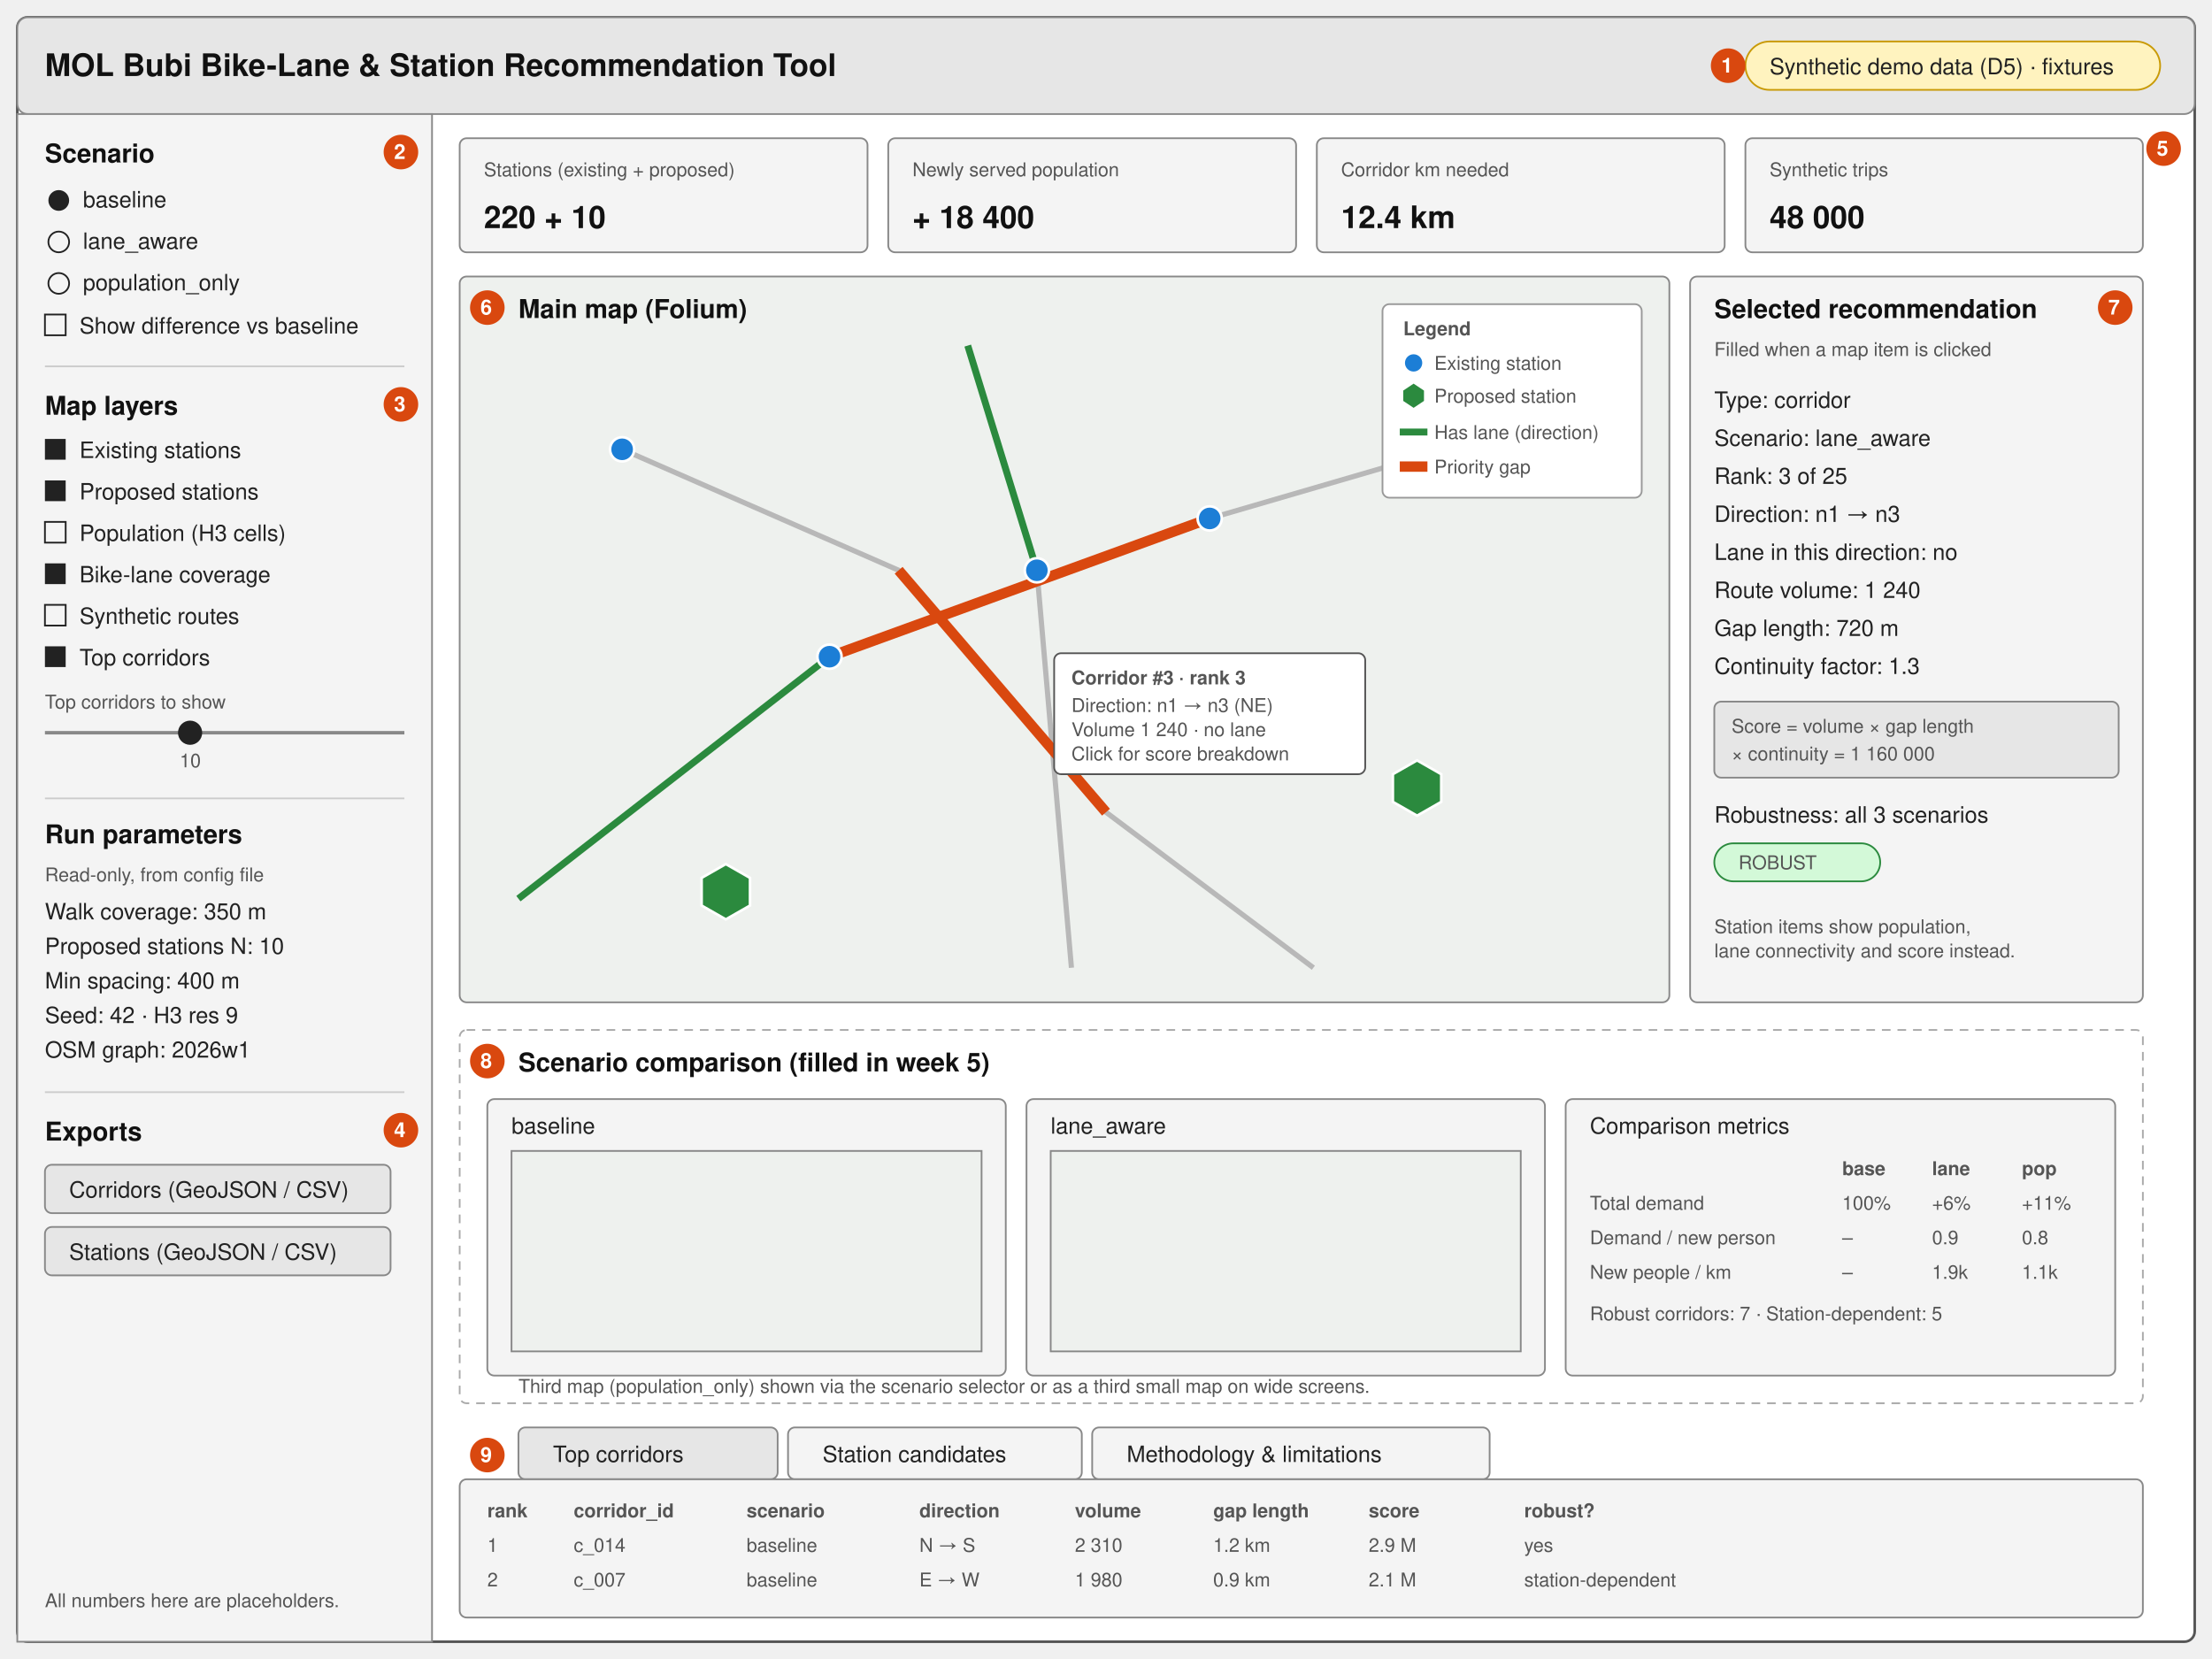
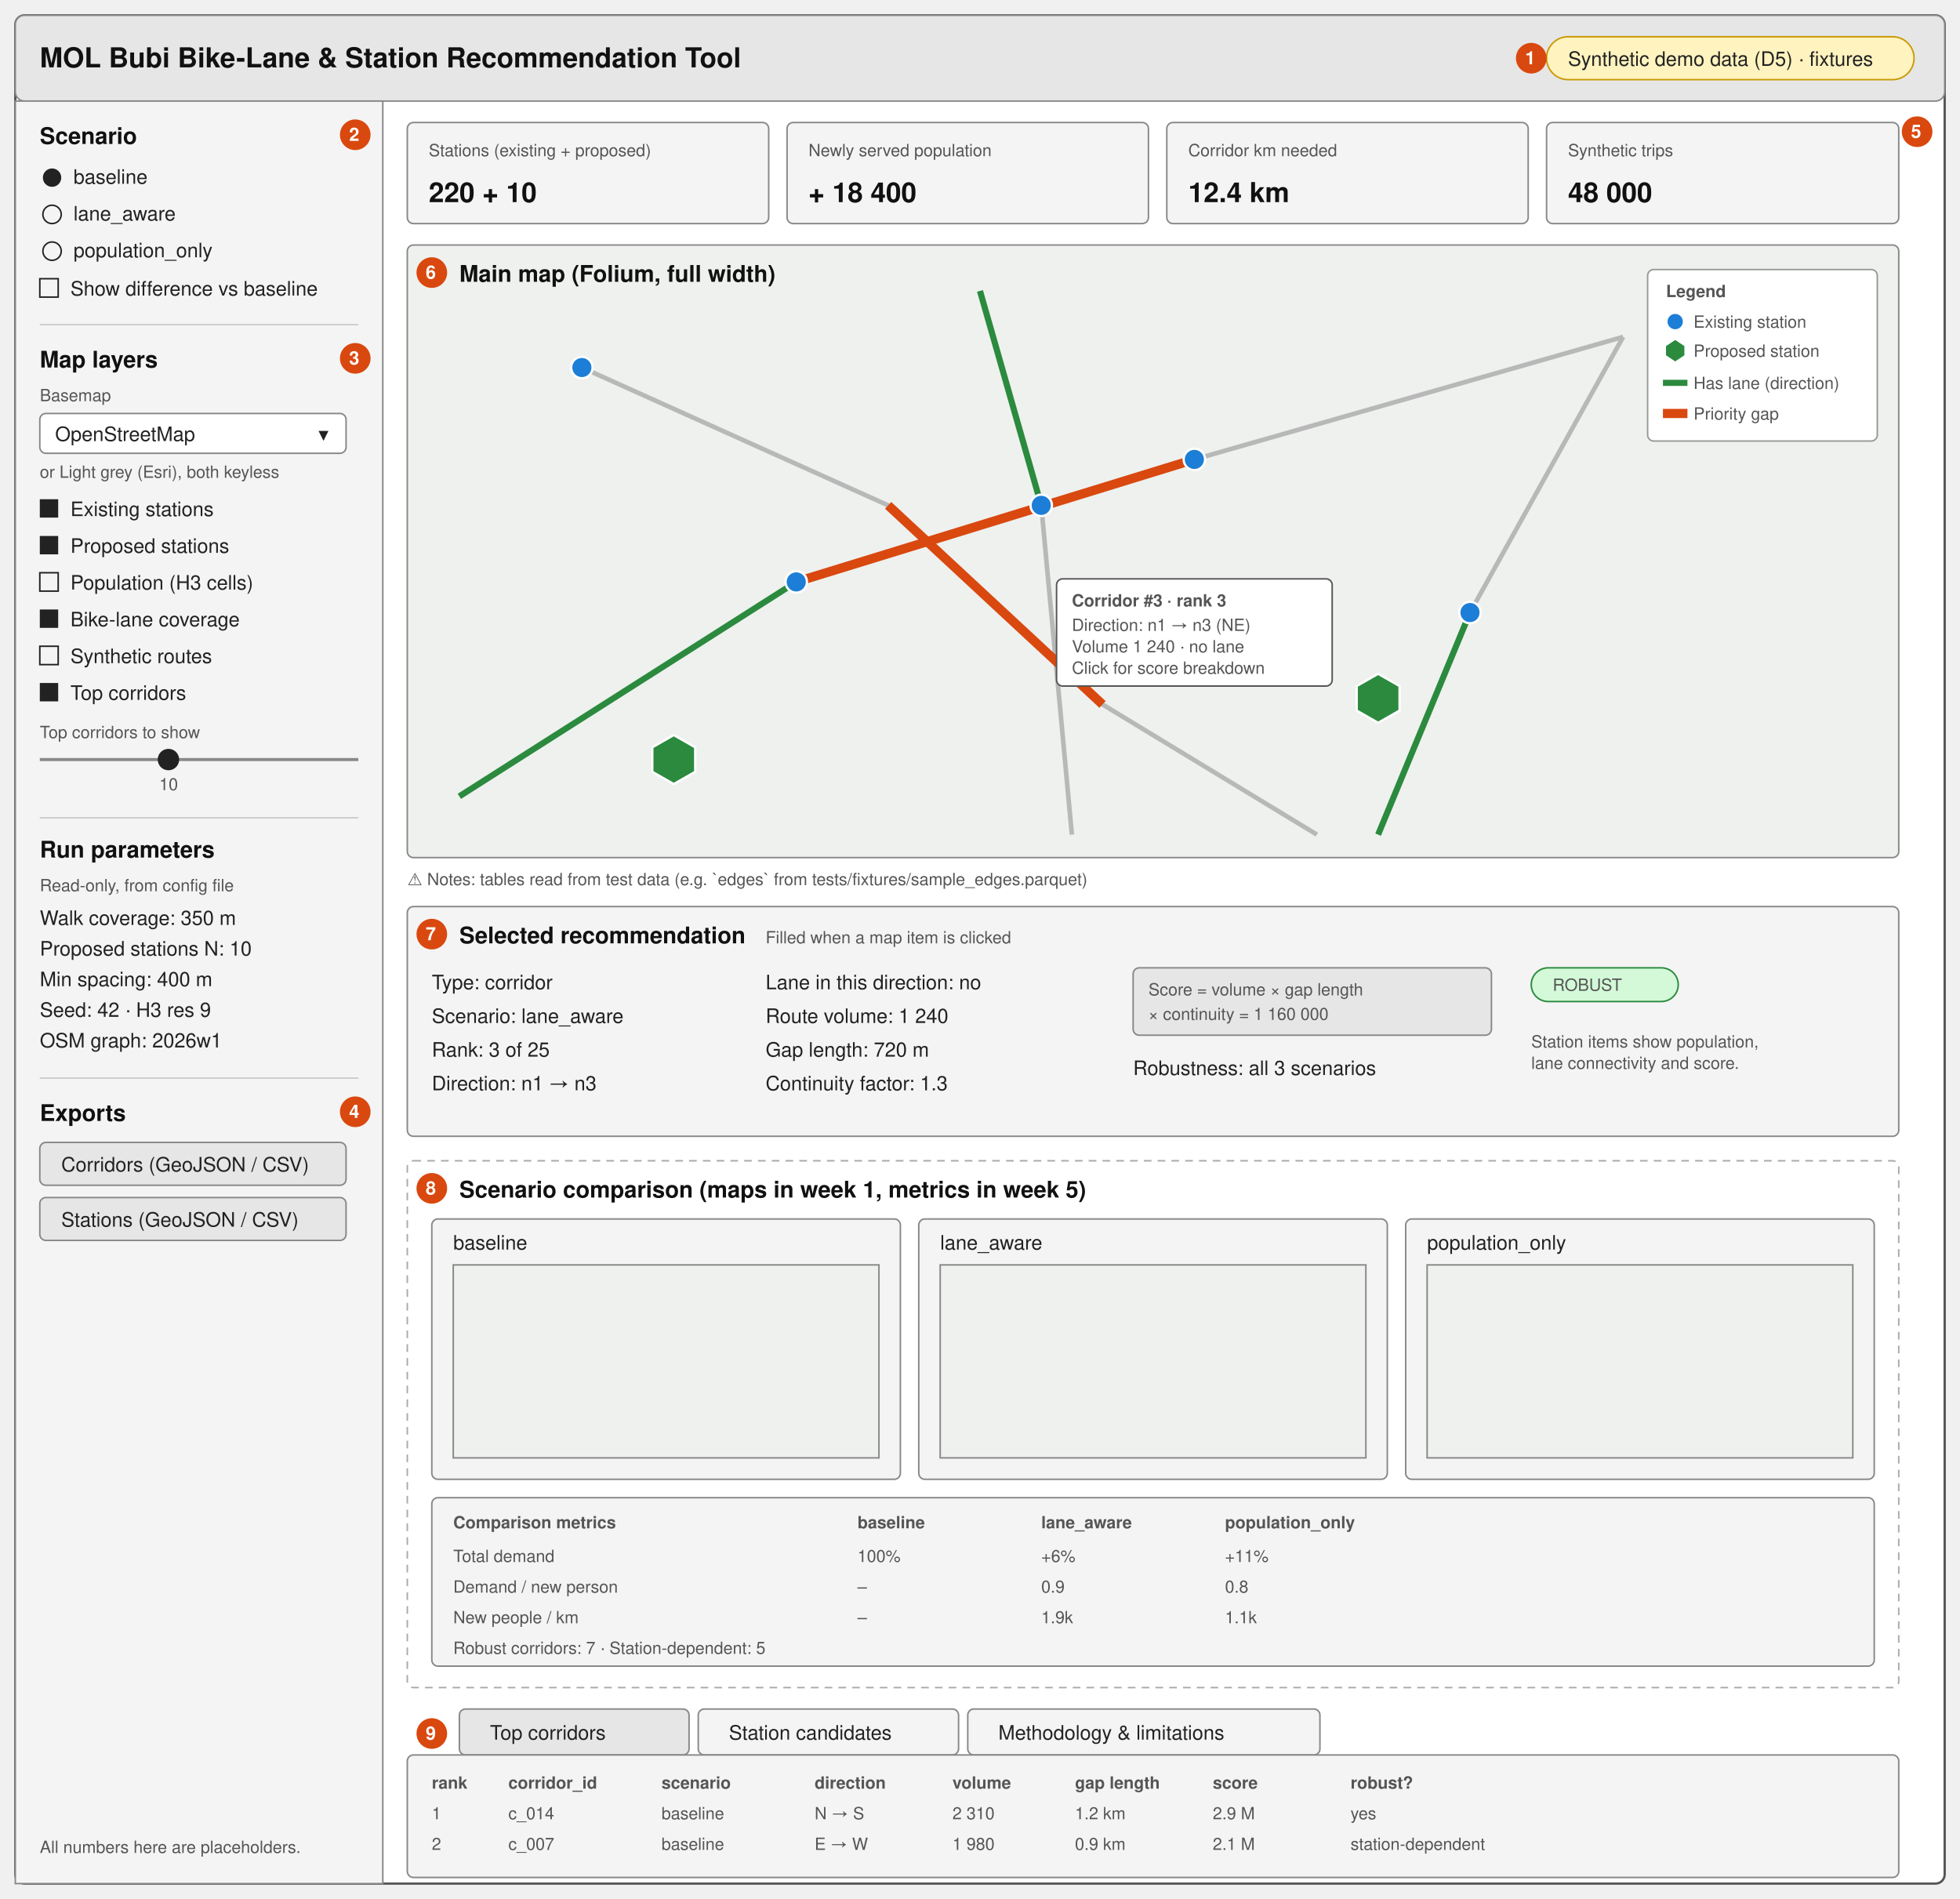
- <svg xmlns="http://www.w3.org/2000/svg" viewBox="0 0 1280 960" width="1280" height="960" font-family="Helvetica, Arial, sans-serif">
+ <svg xmlns="http://www.w3.org/2000/svg" viewBox="0 0 1280 1240" width="1280" height="1240" font-family="Helvetica, Arial, sans-serif">
  <style>
    .frame { fill: #ffffff; stroke: #555; stroke-width: 1.5; }
    .box { fill: #f4f4f4; stroke: #888; stroke-width: 1; }
    .box-dark { fill: #e6e6e6; stroke: #888; stroke-width: 1; }
    .map { fill: #eef1ee; stroke: #888; stroke-width: 1; }
    .ph { fill: none; stroke: #aaa; stroke-width: 1; stroke-dasharray: 5 4; }
    .t { font-size: 13px; fill: #222; }
    .ts { font-size: 11px; fill: #555; }
    .th { font-size: 15px; font-weight: bold; fill: #111; }
    .tl { font-size: 18px; font-weight: bold; fill: #111; }
    .num { font-size: 12px; font-weight: bold; fill: #fff; }
    .call { fill: #d9480f; }
    .road { stroke: #b8b8b8; stroke-width: 3; fill: none; }
    .lane { stroke: #2b8a3e; stroke-width: 4; fill: none; }
    .gap { stroke: #d9480f; stroke-width: 6; fill: none; }
  </style>
-   <rect class="frame" x="10" y="10" width="1260" height="940" rx="6" />
+   <rect class="frame" x="10" y="10" width="1260" height="1220" rx="6" />
  <rect class="box-dark" x="10" y="10" width="1260" height="56" rx="6" />
  <text class="tl" x="26" y="44">MOL Bubi Bike-Lane &amp; Station Recommendation Tool</text>
  <rect x="1010" y="24" width="240" height="28" rx="14" fill="#fff3bf" stroke="#c99a06" />
  <text class="t" x="1024" y="43">Synthetic demo data (D5) · fixtures</text>
  <circle class="call" cx="1000" cy="38" r="10" />
  <text class="num" x="996" y="42">1</text>
-   <rect class="box" x="10" y="66" width="240" height="884" />
+   <rect class="box" x="10" y="66" width="240" height="1164" />
  <circle class="call" cx="232" cy="88" r="10" />
  <text class="num" x="228" y="92">2</text>
  <text class="th" x="26" y="94">Scenario</text>
  <circle cx="34" cy="116" r="6" fill="#222" />
  <text class="t" x="48" y="120">baseline</text>
  <circle cx="34" cy="140" r="6" fill="none" stroke="#222" />
  <text class="t" x="48" y="144">lane_aware</text>
  <circle cx="34" cy="164" r="6" fill="none" stroke="#222" />
  <text class="t" x="48" y="168">population_only</text>
  <rect x="26" y="182" width="12" height="12" fill="none" stroke="#222" />
  <text class="t" x="46" y="193">Show difference vs baseline</text>
  <line x1="26" y1="212" x2="234" y2="212" stroke="#ccc" />
  <circle class="call" cx="232" cy="234" r="10" />
  <text class="num" x="228" y="238">3</text>
  <text class="th" x="26" y="240">Map layers</text>
+   <text class="ts" x="26" y="262">Basemap</text>
+   <rect fill="#fff" stroke="#888" x="26" y="270" width="200" height="26" rx="4" />
+   <text class="t" x="36" y="288">OpenStreetMap</text>
+   <text class="t" x="208" y="288">▾</text>
+   <text class="ts" x="26" y="312">or Light grey (Esri), both keyless</text>
  <g class="t">
-     <rect x="26" y="254" width="12" height="12" fill="#222" />
-     <text x="46" y="265">Existing stations</text>
-     <rect x="26" y="278" width="12" height="12" fill="#222" />
-     <text x="46" y="289">Proposed stations</text>
-     <rect x="26" y="302" width="12" height="12" fill="none" stroke="#222" />
-     <text x="46" y="313">Population (H3 cells)</text>
    <rect x="26" y="326" width="12" height="12" fill="#222" />
-     <text x="46" y="337">Bike-lane coverage</text>
-     <rect x="26" y="350" width="12" height="12" fill="none" stroke="#222" />
-     <text x="46" y="361">Synthetic routes</text>
-     <rect x="26" y="374" width="12" height="12" fill="#222" />
-     <text x="46" y="385">Top corridors</text>
-   </g>
-   <text class="ts" x="26" y="410">Top corridors to show</text>
-   <line x1="26" y1="424" x2="234" y2="424" stroke="#888" stroke-width="2" />
-   <circle cx="110" cy="424" r="7" fill="#222" />
-   <text class="ts" x="104" y="444">10</text>
-   <line x1="26" y1="462" x2="234" y2="462" stroke="#ccc" />
-   <text class="th" x="26" y="488">Run parameters</text>
-   <text class="ts" x="26" y="510">Read-only, from config file</text>
-   <text class="t" x="26" y="532">Walk coverage: 350 m</text>
-   <text class="t" x="26" y="552">Proposed stations N: 10</text>
-   <text class="t" x="26" y="572">Min spacing: 400 m</text>
-   <text class="t" x="26" y="592">Seed: 42 · H3 res 9</text>
-   <text class="t" x="26" y="612">OSM graph: 2026w1</text>
-   <text class="ts" x="26" y="930">All numbers here are placeholders.</text>
-   <line x1="26" y1="632" x2="234" y2="632" stroke="#ccc" />
-   <circle class="call" cx="232" cy="654" r="10" />
-   <text class="num" x="228" y="658">4</text>
-   <text class="th" x="26" y="660">Exports</text>
-   <rect class="box-dark" x="26" y="674" width="200" height="28" rx="4" />
-   <text class="t" x="40" y="693">Corridors (GeoJSON / CSV)</text>
-   <rect class="box-dark" x="26" y="710" width="200" height="28" rx="4" />
-   <text class="t" x="40" y="729">Stations (GeoJSON / CSV)</text>
+     <text x="46" y="337">Existing stations</text>
+     <rect x="26" y="350" width="12" height="12" fill="#222" />
+     <text x="46" y="361">Proposed stations</text>
+     <rect x="26" y="374" width="12" height="12" fill="none" stroke="#222" />
+     <text x="46" y="385">Population (H3 cells)</text>
+     <rect x="26" y="398" width="12" height="12" fill="#222" />
+     <text x="46" y="409">Bike-lane coverage</text>
+     <rect x="26" y="422" width="12" height="12" fill="none" stroke="#222" />
+     <text x="46" y="433">Synthetic routes</text>
+     <rect x="26" y="446" width="12" height="12" fill="#222" />
+     <text x="46" y="457">Top corridors</text>
+   </g>
+   <text class="ts" x="26" y="482">Top corridors to show</text>
+   <line x1="26" y1="496" x2="234" y2="496" stroke="#888" stroke-width="2" />
+   <circle cx="110" cy="496" r="7" fill="#222" />
+   <text class="ts" x="104" y="516">10</text>
+   <line x1="26" y1="534" x2="234" y2="534" stroke="#ccc" />
+   <text class="th" x="26" y="560">Run parameters</text>
+   <text class="ts" x="26" y="582">Read-only, from config file</text>
+   <text class="t" x="26" y="604">Walk coverage: 350 m</text>
+   <text class="t" x="26" y="624">Proposed stations N: 10</text>
+   <text class="t" x="26" y="644">Min spacing: 400 m</text>
+   <text class="t" x="26" y="664">Seed: 42 · H3 res 9</text>
+   <text class="t" x="26" y="684">OSM graph: 2026w1</text>
+   <line x1="26" y1="704" x2="234" y2="704" stroke="#ccc" />
+   <circle class="call" cx="232" cy="726" r="10" />
+   <text class="num" x="228" y="730">4</text>
+   <text class="th" x="26" y="732">Exports</text>
+   <rect class="box-dark" x="26" y="746" width="200" height="28" rx="4" />
+   <text class="t" x="40" y="765">Corridors (GeoJSON / CSV)</text>
+   <rect class="box-dark" x="26" y="782" width="200" height="28" rx="4" />
+   <text class="t" x="40" y="801">Stations (GeoJSON / CSV)</text>
+   <text class="ts" x="26" y="1210">All numbers here are placeholders.</text>
  <circle class="call" cx="1252" cy="86" r="10" />
  <text class="num" x="1248" y="90">5</text>
  <g>
    <rect class="box" x="266" y="80" width="236" height="66" rx="4" />
    <text class="ts" x="280" y="102">Stations (existing + proposed)</text>
    <text class="tl" x="280" y="132">220 + 10</text>
    <rect class="box" x="514" y="80" width="236" height="66" rx="4" />
    <text class="ts" x="528" y="102">Newly served population</text>
    <text class="tl" x="528" y="132">+ 18 400</text>
    <rect class="box" x="762" y="80" width="236" height="66" rx="4" />
    <text class="ts" x="776" y="102">Corridor km needed</text>
    <text class="tl" x="776" y="132">12.4 km</text>
    <rect class="box" x="1010" y="80" width="230" height="66" rx="4" />
    <text class="ts" x="1024" y="102">Synthetic trips</text>
    <text class="tl" x="1024" y="132">48 000</text>
  </g>
-   <rect class="map" x="266" y="160" width="700" height="420" rx="4" />
+   <rect class="map" x="266" y="160" width="974" height="400" rx="4" />
  <circle class="call" cx="282" cy="178" r="10" />
  <text class="num" x="278" y="182">6</text>
-   <text class="th" x="300" y="184">Main map (Folium)</text>
-   <path class="road" d="M300 520 L480 380 L700 300 L940 230" />
-   <path class="road" d="M360 260 L520 330 L640 470 L760 560" />
-   <path class="road" d="M560 200 L600 330 L620 560" />
-   <path class="lane" d="M300 520 L480 380" />
-   <path class="lane" d="M560 200 L600 330" />
-   <path class="gap" d="M480 380 L700 300" />
-   <path class="gap" d="M520 330 L640 470" />
+   <text class="th" x="300" y="184">Main map (Folium, full width)</text>
+   <path class="road" d="M300 520 L520 380 L780 300 L1060 220" />
+   <path class="road" d="M380 240 L580 330 L720 460 L860 545" />
+   <path class="road" d="M640 190 L680 330 L700 545" />
+   <path class="road" d="M900 545 L960 400 L1060 220" />
+   <path class="lane" d="M300 520 L520 380" />
+   <path class="lane" d="M640 190 L680 330" />
+   <path class="lane" d="M900 545 L960 400" />
+   <path class="gap" d="M520 380 L780 300" />
+   <path class="gap" d="M580 330 L720 460" />
  <g fill="#1c7ed6" stroke="#fff" stroke-width="1.5">
-     <circle cx="480" cy="380" r="7" />
-     <circle cx="600" cy="330" r="7" />
-     <circle cx="700" cy="300" r="7" />
-     <circle cx="360" cy="260" r="7" />
+     <circle cx="520" cy="380" r="7" />
+     <circle cx="680" cy="330" r="7" />
+     <circle cx="780" cy="300" r="7" />
+     <circle cx="380" cy="240" r="7" />
+     <circle cx="960" cy="400" r="7" />
  </g>
  <g fill="#2b8a3e" stroke="#fff" stroke-width="1.5">
-     <polygon points="820,440 834,448 834,464 820,472 806,464 806,448" />
-     <polygon points="420,500 434,508 434,524 420,532 406,524 406,508" />
-   </g>
-   <rect x="280" y="470" width="0" height="0" />
-   <rect fill="#fff" stroke="#999" x="800" y="176" width="150" height="112" rx="4" />
-   <text class="ts" x="812" y="194" font-weight="bold">Legend</text>
-   <circle cx="818" cy="210" r="5" fill="#1c7ed6" />
-   <text class="ts" x="830" y="214">Existing station</text>
-   <polygon points="818,222 824,226 824,232 818,236 812,232 812,226" fill="#2b8a3e" />
-   <text class="ts" x="830" y="233">Proposed station</text>
-   <line x1="810" y1="250" x2="826" y2="250" class="lane" />
-   <text class="ts" x="830" y="254">Has lane (direction)</text>
-   <line x1="810" y1="270" x2="826" y2="270" class="gap" />
-   <text class="ts" x="830" y="274">Priority gap</text>
-   <rect fill="#fff" stroke="#555" x="610" y="378" width="180" height="70" rx="4" />
-   <text class="ts" x="620" y="396" font-weight="bold">Corridor #3 · rank 3</text>
-   <text class="ts" x="620" y="412">Direction: n1 → n3 (NE)</text>
-   <text class="ts" x="620" y="426">Volume 1 240 · no lane</text>
-   <text class="ts" x="620" y="440">Click for score breakdown</text>
-   <rect class="box" x="978" y="160" width="262" height="420" rx="4" />
-   <circle class="call" cx="1224" cy="178" r="10" />
-   <text class="num" x="1220" y="182">7</text>
-   <text class="th" x="992" y="184">Selected recommendation</text>
-   <text class="ts" x="992" y="206">Filled when a map item is clicked</text>
+     <polygon points="900,440 914,448 914,464 900,472 886,464 886,448" />
+     <polygon points="440,480 454,488 454,504 440,512 426,504 426,488" />
+   </g>
+   <rect fill="#fff" stroke="#999" x="1076" y="176" width="150" height="112" rx="4" />
+   <text class="ts" x="1088" y="194" font-weight="bold">Legend</text>
+   <circle cx="1094" cy="210" r="5" fill="#1c7ed6" />
+   <text class="ts" x="1106" y="214">Existing station</text>
+   <polygon points="1094,222 1100,226 1100,232 1094,236 1088,232 1088,226" fill="#2b8a3e" />
+   <text class="ts" x="1106" y="233">Proposed station</text>
+   <line x1="1086" y1="250" x2="1102" y2="250" class="lane" />
+   <text class="ts" x="1106" y="254">Has lane (direction)</text>
+   <line x1="1086" y1="270" x2="1102" y2="270" class="gap" />
+   <text class="ts" x="1106" y="274">Priority gap</text>
+   <rect fill="#fff" stroke="#555" x="690" y="378" width="180" height="70" rx="4" />
+   <text class="ts" x="700" y="396" font-weight="bold">Corridor #3 · rank 3</text>
+   <text class="ts" x="700" y="412">Direction: n1 → n3 (NE)</text>
+   <text class="ts" x="700" y="426">Volume 1 240 · no lane</text>
+   <text class="ts" x="700" y="440">Click for score breakdown</text>
+   <text class="ts" x="266" y="578">⚠ Notes: tables read from test data (e.g. `edges` from tests/fixtures/sample_edges.parquet)</text>
+   <rect class="box" x="266" y="592" width="974" height="150" rx="4" />
+   <circle class="call" cx="282" cy="610" r="10" />
+   <text class="num" x="278" y="614">7</text>
+   <text class="th" x="300" y="616">Selected recommendation</text>
+   <text class="ts" x="500" y="616">Filled when a map item is clicked</text>
  <g class="t">
-     <text x="992" y="236">Type: corridor</text>
-     <text x="992" y="258">Scenario: lane_aware</text>
-     <text x="992" y="280">Rank: 3 of 25</text>
-     <text x="992" y="302">Direction: n1 → n3</text>
-     <text x="992" y="324">Lane in this direction: no</text>
-     <text x="992" y="346">Route volume: 1 240</text>
-     <text x="992" y="368">Gap length: 720 m</text>
-     <text x="992" y="390">Continuity factor: 1.3</text>
-   </g>
-   <rect class="box-dark" x="992" y="406" width="234" height="44" rx="4" />
-   <text class="ts" x="1002" y="424">Score = volume × gap length</text>
-   <text class="ts" x="1002" y="440">× continuity = 1 160 000</text>
-   <text class="t" x="992" y="476">Robustness: all 3 scenarios</text>
-   <rect x="992" y="488" width="96" height="22" rx="11" fill="#d3f9d8" stroke="#2b8a3e" />
-   <text class="ts" x="1006" y="503">ROBUST</text>
-   <text class="ts" x="992" y="540">Station items show population,</text>
-   <text class="ts" x="992" y="554">lane connectivity and score instead.</text>
-   <rect class="ph" x="266" y="596" width="974" height="216" rx="4" />
-   <circle class="call" cx="282" cy="614" r="10" />
-   <text class="num" x="278" y="618">8</text>
-   <text class="th" x="300" y="620">Scenario comparison (filled in week 5)</text>
+     <text x="282" y="646">Type: corridor</text>
+     <text x="282" y="668">Scenario: lane_aware</text>
+     <text x="282" y="690">Rank: 3 of 25</text>
+     <text x="282" y="712">Direction: n1 → n3</text>
+     <text x="500" y="646">Lane in this direction: no</text>
+     <text x="500" y="668">Route volume: 1 240</text>
+     <text x="500" y="690">Gap length: 720 m</text>
+     <text x="500" y="712">Continuity factor: 1.3</text>
+   </g>
+   <rect class="box-dark" x="740" y="632" width="234" height="44" rx="4" />
+   <text class="ts" x="750" y="650">Score = volume × gap length</text>
+   <text class="ts" x="750" y="666">× continuity = 1 160 000</text>
+   <text class="t" x="740" y="702">Robustness: all 3 scenarios</text>
+   <rect x="1000" y="632" width="96" height="22" rx="11" fill="#d3f9d8" stroke="#2b8a3e" />
+   <text class="ts" x="1014" y="647">ROBUST</text>
+   <text class="ts" x="1000" y="684">Station items show population,</text>
+   <text class="ts" x="1000" y="698">lane connectivity and score.</text>
+   <rect class="ph" x="266" y="758" width="974" height="344" rx="4" />
+   <circle class="call" cx="282" cy="776" r="10" />
+   <text class="num" x="278" y="780">8</text>
+   <text class="th" x="300" y="782">Scenario comparison (maps in week 1, metrics in week 5)</text>
  <g>
-     <rect class="box" x="282" y="636" width="300" height="160" rx="4" />
-     <text class="t" x="296" y="656">baseline</text>
-     <rect class="map" x="296" y="666" width="272" height="116" />
-     <rect class="box" x="594" y="636" width="300" height="160" rx="4" />
-     <text class="t" x="608" y="656">lane_aware</text>
-     <rect class="map" x="608" y="666" width="272" height="116" />
-     <rect class="box" x="906" y="636" width="318" height="160" rx="4" />
-     <text class="t" x="920" y="656">Comparison metrics</text>
-     <g class="ts">
-       <text x="1066" y="680" font-weight="bold">base</text>
-       <text x="1118" y="680" font-weight="bold">lane</text>
-       <text x="1170" y="680" font-weight="bold">pop</text>
-       <text x="920" y="700">Total demand</text>
-       <text x="1066" y="700">100%</text>
-       <text x="1118" y="700">+6%</text>
-       <text x="1170" y="700">+11%</text>
-       <text x="920" y="720">Demand / new person</text>
-       <text x="1066" y="720">–</text>
-       <text x="1118" y="720">0.9</text>
-       <text x="1170" y="720">0.8</text>
-       <text x="920" y="740">New people / km</text>
-       <text x="1066" y="740">–</text>
-       <text x="1118" y="740">1.9k</text>
-       <text x="1170" y="740">1.1k</text>
-       <text x="920" y="764">Robust corridors: 7 · Station-dependent: 5</text>
-     </g>
-   </g>
-   <text class="ts" x="300" y="806">Third map (population_only) shown via the scenario selector or as a third small map on wide screens.</text>
-   <circle class="call" cx="282" cy="842" r="10" />
-   <text class="num" x="278" y="846">9</text>
-   <rect class="box-dark" x="300" y="826" width="150" height="30" rx="4" />
-   <text class="t" x="320" y="846">Top corridors</text>
-   <rect class="box" x="456" y="826" width="170" height="30" rx="4" />
-   <text class="t" x="476" y="846">Station candidates</text>
-   <rect class="box" x="632" y="826" width="230" height="30" rx="4" />
-   <text class="t" x="652" y="846">Methodology &amp; limitations</text>
-   <rect class="box" x="266" y="856" width="974" height="80" rx="4" />
+     <rect class="box" x="282" y="796" width="306" height="170" rx="4" />
+     <text class="t" x="296" y="816">baseline</text>
+     <rect class="map" x="296" y="826" width="278" height="126" />
+     <rect class="box" x="600" y="796" width="306" height="170" rx="4" />
+     <text class="t" x="614" y="816">lane_aware</text>
+     <rect class="map" x="614" y="826" width="278" height="126" />
+     <rect class="box" x="918" y="796" width="306" height="170" rx="4" />
+     <text class="t" x="932" y="816">population_only</text>
+     <rect class="map" x="932" y="826" width="278" height="126" />
+   </g>
+   <rect class="box" x="282" y="978" width="942" height="110" rx="4" />
  <g class="ts">
-     <text x="282" y="878" font-weight="bold">rank</text>
-     <text x="332" y="878" font-weight="bold">corridor_id</text>
-     <text x="432" y="878" font-weight="bold">scenario</text>
-     <text x="532" y="878" font-weight="bold">direction</text>
-     <text x="622" y="878" font-weight="bold">volume</text>
-     <text x="702" y="878" font-weight="bold">gap length</text>
-     <text x="792" y="878" font-weight="bold">score</text>
-     <text x="882" y="878" font-weight="bold">robust?</text>
-     <text x="282" y="898">1</text>
-     <text x="332" y="898">c_014</text>
-     <text x="432" y="898">baseline</text>
-     <text x="532" y="898">N → S</text>
-     <text x="622" y="898">2 310</text>
-     <text x="702" y="898">1.2 km</text>
-     <text x="792" y="898">2.9 M</text>
-     <text x="882" y="898">yes</text>
-     <text x="282" y="918">2</text>
-     <text x="332" y="918">c_007</text>
-     <text x="432" y="918">baseline</text>
-     <text x="532" y="918">E → W</text>
-     <text x="622" y="918">1 980</text>
-     <text x="702" y="918">0.9 km</text>
-     <text x="792" y="918">2.1 M</text>
-     <text x="882" y="918">station-dependent</text>
+     <text x="296" y="998" font-weight="bold">Comparison metrics</text>
+     <text x="560" y="998" font-weight="bold">baseline</text>
+     <text x="680" y="998" font-weight="bold">lane_aware</text>
+     <text x="800" y="998" font-weight="bold">population_only</text>
+     <text x="296" y="1020">Total demand</text>
+     <text x="560" y="1020">100%</text>
+     <text x="680" y="1020">+6%</text>
+     <text x="800" y="1020">+11%</text>
+     <text x="296" y="1040">Demand / new person</text>
+     <text x="560" y="1040">–</text>
+     <text x="680" y="1040">0.9</text>
+     <text x="800" y="1040">0.8</text>
+     <text x="296" y="1060">New people / km</text>
+     <text x="560" y="1060">–</text>
+     <text x="680" y="1060">1.9k</text>
+     <text x="800" y="1060">1.1k</text>
+     <text x="296" y="1080">Robust corridors: 7 · Station-dependent: 5</text>
+   </g>
+   <circle class="call" cx="282" cy="1132" r="10" />
+   <text class="num" x="278" y="1136">9</text>
+   <rect class="box-dark" x="300" y="1116" width="150" height="30" rx="4" />
+   <text class="t" x="320" y="1136">Top corridors</text>
+   <rect class="box" x="456" y="1116" width="170" height="30" rx="4" />
+   <text class="t" x="476" y="1136">Station candidates</text>
+   <rect class="box" x="632" y="1116" width="230" height="30" rx="4" />
+   <text class="t" x="652" y="1136">Methodology &amp; limitations</text>
+   <rect class="box" x="266" y="1146" width="974" height="80" rx="4" />
+   <g class="ts">
+     <text x="282" y="1168" font-weight="bold">rank</text>
+     <text x="332" y="1168" font-weight="bold">corridor_id</text>
+     <text x="432" y="1168" font-weight="bold">scenario</text>
+     <text x="532" y="1168" font-weight="bold">direction</text>
+     <text x="622" y="1168" font-weight="bold">volume</text>
+     <text x="702" y="1168" font-weight="bold">gap length</text>
+     <text x="792" y="1168" font-weight="bold">score</text>
+     <text x="882" y="1168" font-weight="bold">robust?</text>
+     <text x="282" y="1188">1</text>
+     <text x="332" y="1188">c_014</text>
+     <text x="432" y="1188">baseline</text>
+     <text x="532" y="1188">N → S</text>
+     <text x="622" y="1188">2 310</text>
+     <text x="702" y="1188">1.2 km</text>
+     <text x="792" y="1188">2.9 M</text>
+     <text x="882" y="1188">yes</text>
+     <text x="282" y="1208">2</text>
+     <text x="332" y="1208">c_007</text>
+     <text x="432" y="1208">baseline</text>
+     <text x="532" y="1208">E → W</text>
+     <text x="622" y="1208">1 980</text>
+     <text x="702" y="1208">0.9 km</text>
+     <text x="792" y="1208">2.1 M</text>
+     <text x="882" y="1208">station-dependent</text>
  </g>
</svg>
